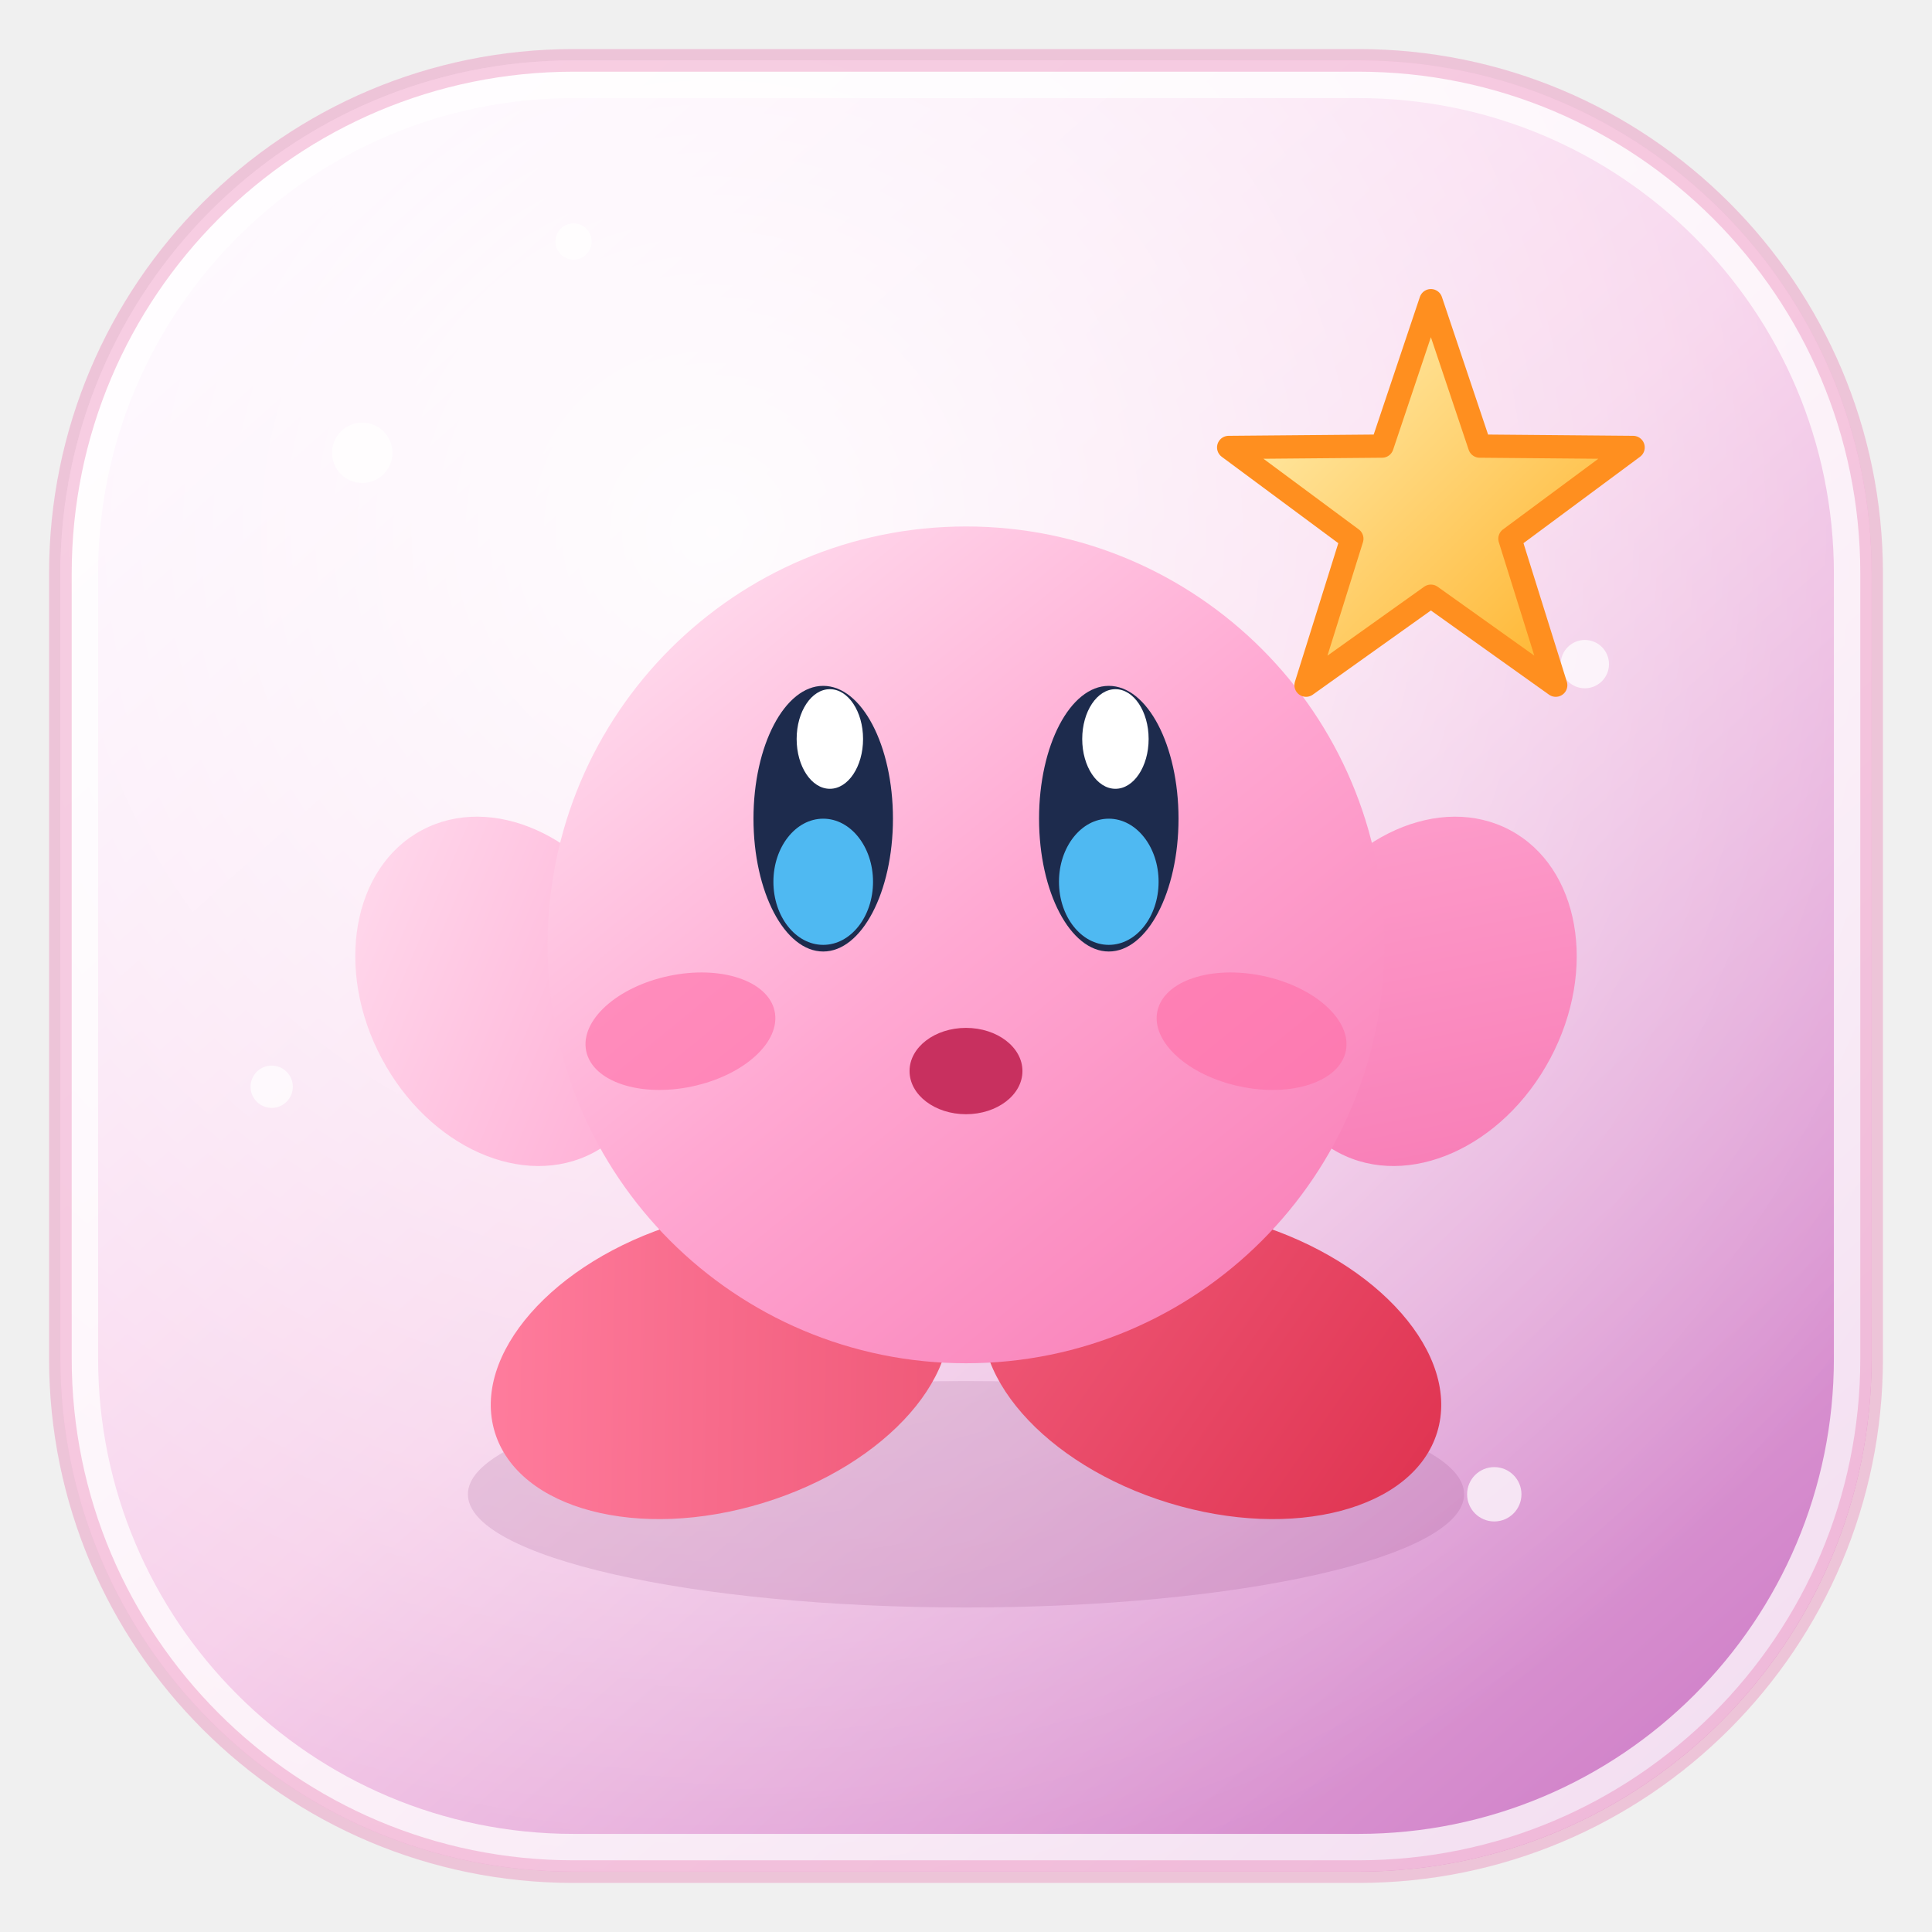
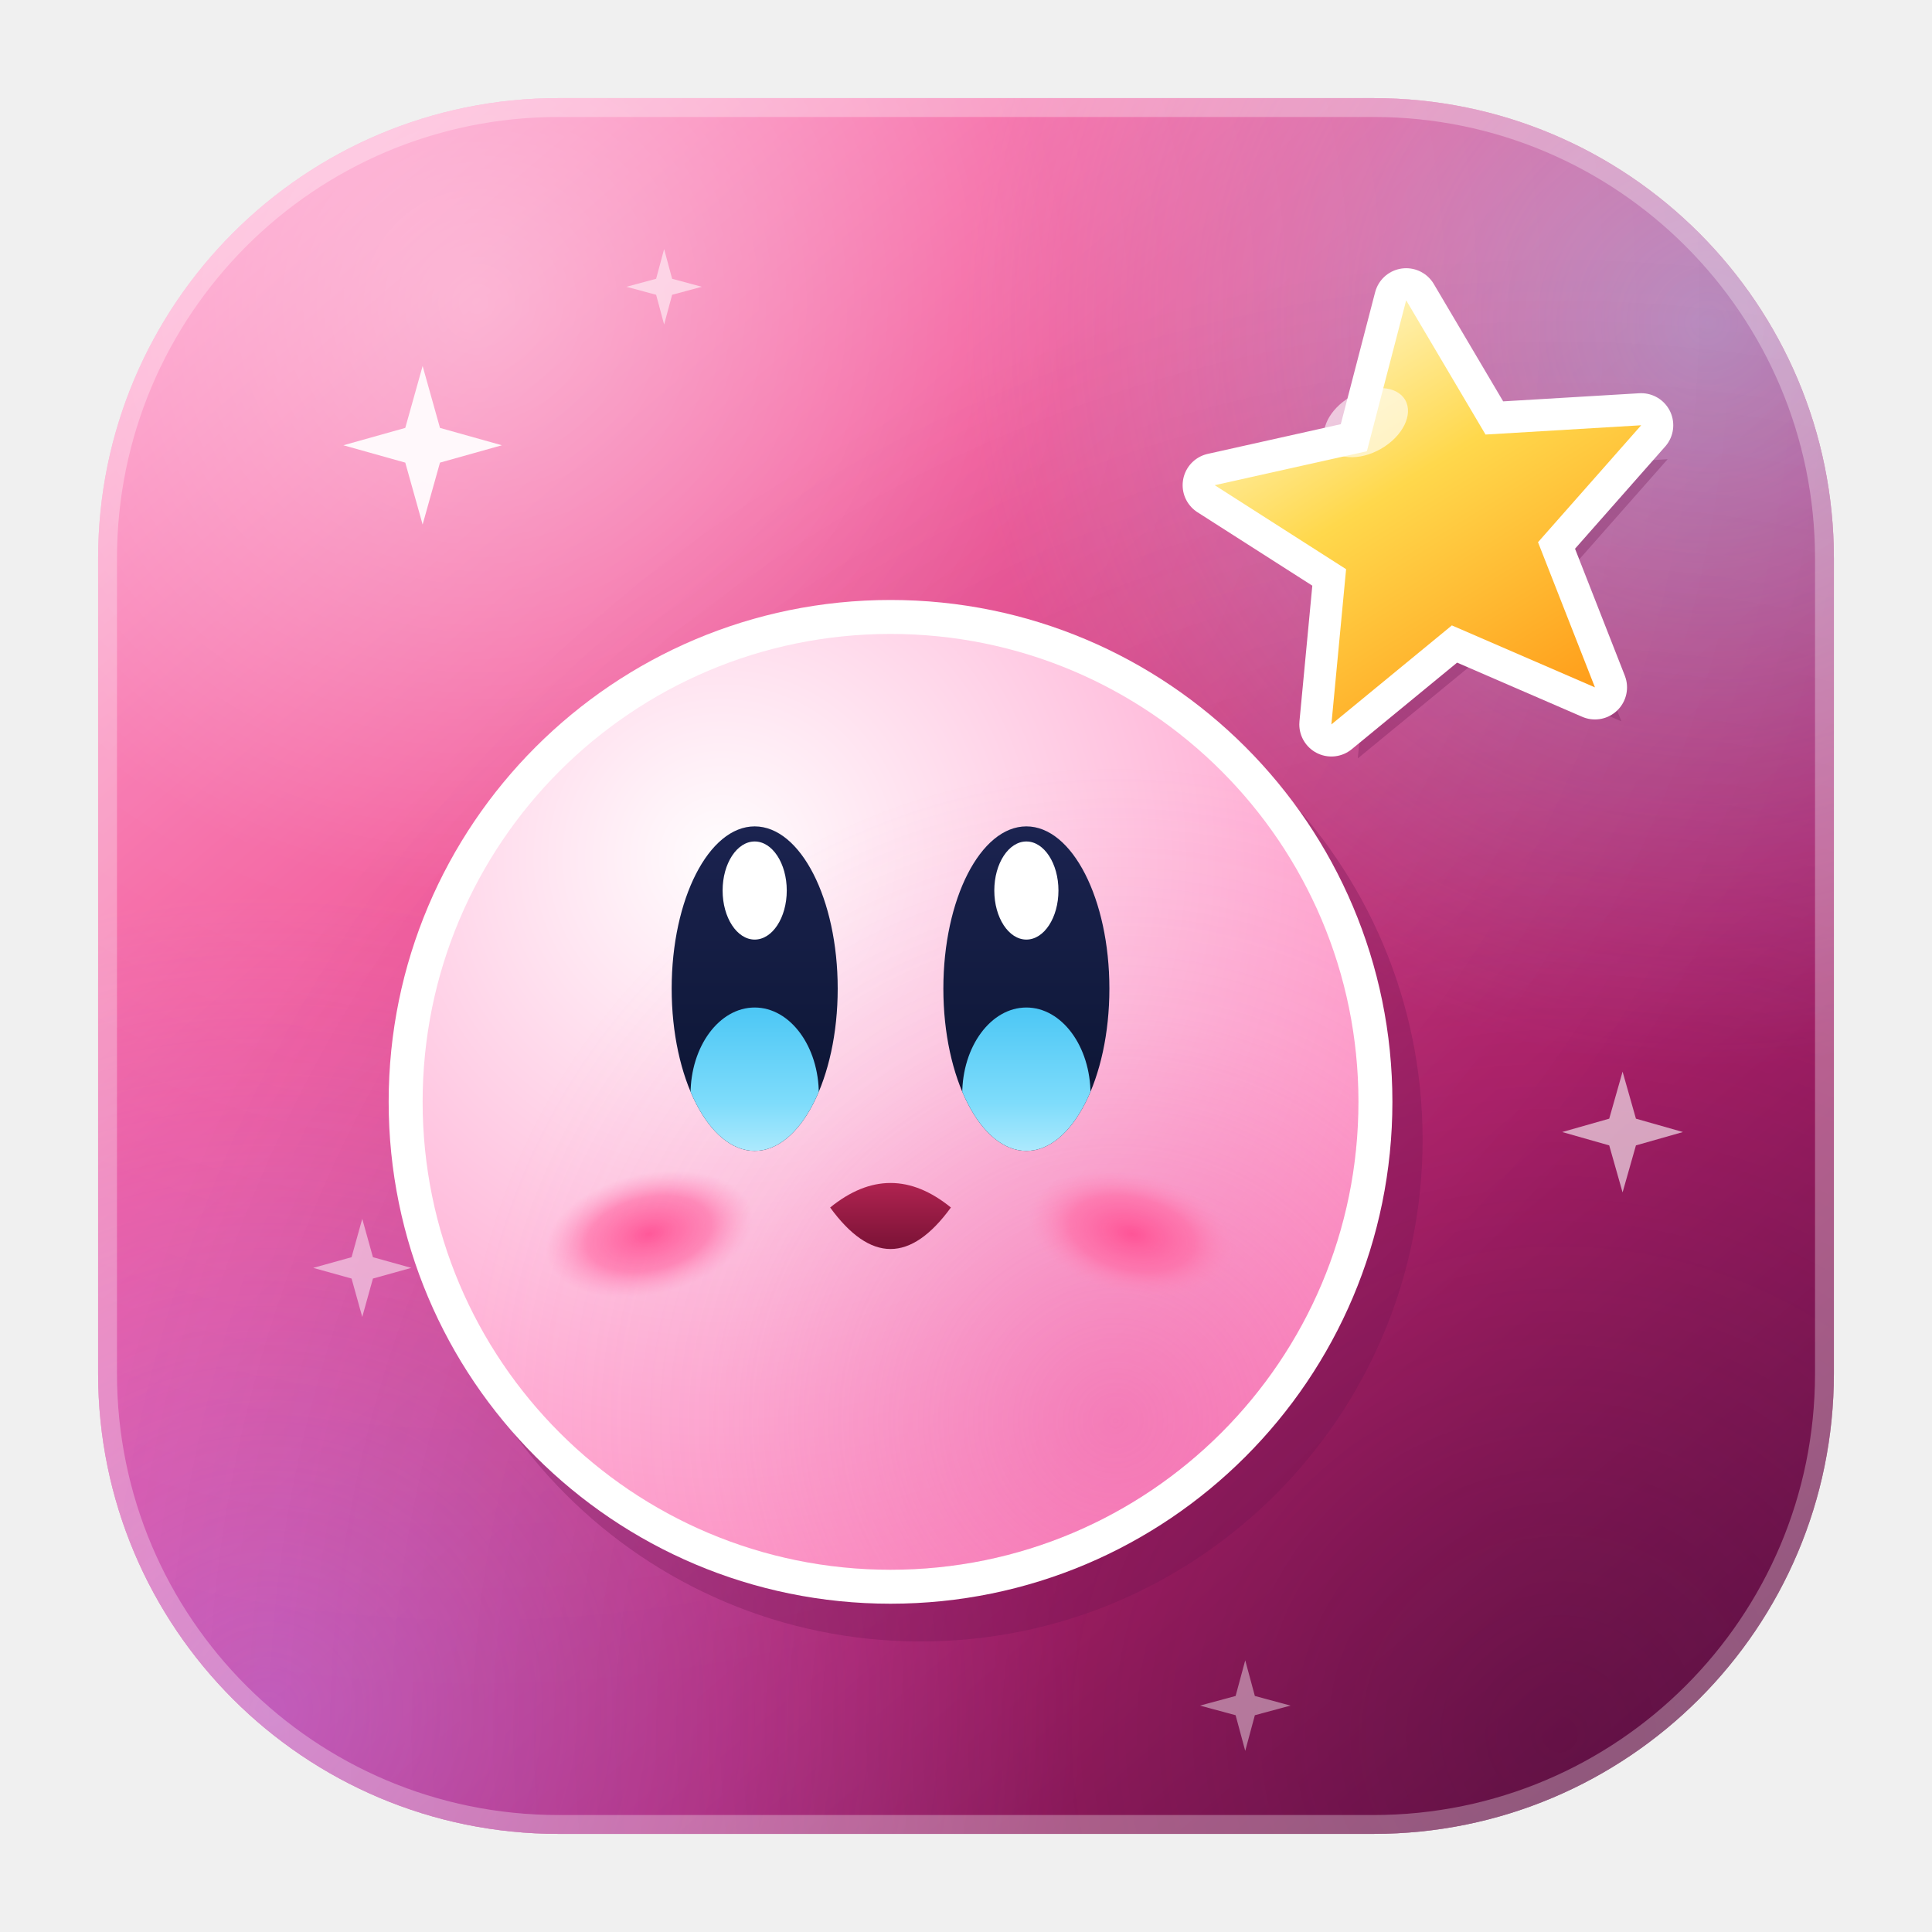
- <svg xmlns="http://www.w3.org/2000/svg" width="128" height="128" viewBox="0 0 128 128" role="img" aria-label="星之卡比图鉴">
+ <svg xmlns="http://www.w3.org/2000/svg" viewBox="0 0 512 512" width="512" height="512" role="img" aria-label="Kirby Catalog">
  <defs>
-     <linearGradient id="kcBadge" x1="14" y1="10" x2="112" y2="120" gradientUnits="userSpaceOnUse">
-       <stop offset="0" stop-color="#fdf4ff" />
-       <stop offset="0.5" stop-color="#f6cbe8" />
-       <stop offset="1" stop-color="#cf7fc8" />
+     <clipPath id="kcClip">
+       <rect x="26" y="26" width="460" height="460" rx="122" ry="122" />
+     </clipPath>
+     <linearGradient id="kcPlate" x1="0.06" y1="0" x2="0.92" y2="1">
+       <stop offset="0" stop-color="#FF9DCB" />
+       <stop offset="0.34" stop-color="#F14E93" />
+       <stop offset="0.70" stop-color="#C22475" />
+       <stop offset="1" stop-color="#6C1350" />
    </linearGradient>
-     <radialGradient id="kcGlow" cx="0.36" cy="0.26" r="0.78">
-       <stop offset="0" stop-color="#ffffff" stop-opacity="0.92" />
-       <stop offset="1" stop-color="#ffffff" stop-opacity="0" />
+     <radialGradient id="kcCyan" cx="0.5" cy="0.5" r="0.5">
+       <stop offset="0" stop-color="#8CE8FF" stop-opacity="0.46" />
+       <stop offset="1" stop-color="#8CE8FF" stop-opacity="0" />
    </radialGradient>
-     <linearGradient id="kcBody" x1="11" y1="8" x2="33" y2="35" gradientUnits="userSpaceOnUse">
-       <stop offset="0" stop-color="#ffe6f3" />
-       <stop offset="0.48" stop-color="#ffa8d2" />
-       <stop offset="1" stop-color="#f778b3" />
+     <radialGradient id="kcViolet" cx="0.5" cy="0.5" r="0.5">
+       <stop offset="0" stop-color="#B98CFF" stop-opacity="0.5" />
+       <stop offset="1" stop-color="#B98CFF" stop-opacity="0" />
+     </radialGradient>
+     <radialGradient id="kcSheen" cx="0.22" cy="0.12" r="0.8">
+       <stop offset="0" stop-color="#FFFFFF" stop-opacity="0.44" />
+       <stop offset="0.42" stop-color="#FFFFFF" stop-opacity="0.10" />
+       <stop offset="1" stop-color="#FFFFFF" stop-opacity="0" />
+     </radialGradient>
+     <radialGradient id="kcVig" cx="0.84" cy="0.94" r="0.85">
+       <stop offset="0" stop-color="#3E0A2C" stop-opacity="0.42" />
+       <stop offset="0.58" stop-color="#3E0A2C" stop-opacity="0.12" />
+       <stop offset="1" stop-color="#3E0A2C" stop-opacity="0" />
+     </radialGradient>
+     <radialGradient id="kcFace" cx="0.32" cy="0.24" r="0.90">
+       <stop offset="0" stop-color="#FFFDFE" />
+       <stop offset="0.28" stop-color="#FFDDED" />
+       <stop offset="0.64" stop-color="#FFB3D7" />
+       <stop offset="1" stop-color="#FF8FC2" />
+     </radialGradient>
+     <radialGradient id="kcFaceShade" cx="0.74" cy="0.84" r="0.7">
+       <stop offset="0" stop-color="#E4479A" stop-opacity="0.42" />
+       <stop offset="0.62" stop-color="#E4479A" stop-opacity="0.10" />
+       <stop offset="1" stop-color="#E4479A" stop-opacity="0" />
+     </radialGradient>
+     <radialGradient id="kcCheek" cx="0.5" cy="0.5" r="0.5">
+       <stop offset="0" stop-color="#FF4F93" stop-opacity="0.92" />
+       <stop offset="0.6" stop-color="#FF6BA5" stop-opacity="0.66" />
+       <stop offset="1" stop-color="#FF8CBC" stop-opacity="0" />
+     </radialGradient>
+     <linearGradient id="kcEye" x1="0.5" y1="0" x2="0.5" y2="1">
+       <stop offset="0" stop-color="#1B2350" />
+       <stop offset="0.58" stop-color="#111A3D" />
+       <stop offset="1" stop-color="#0B1230" />
    </linearGradient>
-     <linearGradient id="kcFoot" x1="8" y1="30" x2="36" y2="39" gradientUnits="userSpaceOnUse">
-       <stop offset="0" stop-color="#ff7d9e" />
-       <stop offset="1" stop-color="#df3350" />
+     <linearGradient id="kcIris" x1="0.5" y1="0" x2="0.5" y2="1">
+       <stop offset="0" stop-color="#4CC7F5" />
+       <stop offset="0.55" stop-color="#7EDCFB" />
+       <stop offset="1" stop-color="#C9F2FE" />
    </linearGradient>
-     <linearGradient id="kcStar" x1="30" y1="2" x2="42" y2="14" gradientUnits="userSpaceOnUse">
-       <stop offset="0" stop-color="#fff4bd" />
-       <stop offset="1" stop-color="#ffab1a" />
+     <linearGradient id="kcMouth" x1="0.5" y1="0" x2="0.5" y2="1">
+       <stop offset="0" stop-color="#B02350" />
+       <stop offset="1" stop-color="#7A1236" />
    </linearGradient>
+     <linearGradient id="kcStar" x1="0.2" y1="0" x2="0.82" y2="1">
+       <stop offset="0" stop-color="#FFF9D2" />
+       <stop offset="0.42" stop-color="#FFD84C" />
+       <stop offset="1" stop-color="#FF9A17" />
+     </linearGradient>
+     <clipPath id="kcEyeL">
+       <ellipse cx="200" cy="262" rx="22" ry="43" />
+     </clipPath>
+     <clipPath id="kcEyeR">
+       <ellipse cx="272" cy="262" rx="22" ry="43" />
+     </clipPath>
  </defs>
-   <rect x="4" y="4" width="120" height="120" rx="34" fill="url(#kcBadge)" />
-   <rect x="4" y="4" width="120" height="120" rx="34" fill="url(#kcGlow)" />
-   <rect x="5.25" y="5.25" width="117.5" height="117.5" rx="32.75" fill="none" stroke="#ffffff" stroke-opacity="0.75" stroke-width="2.5" />
-   <rect x="4" y="4" width="120" height="120" rx="34" fill="none" stroke="#e974ab" stroke-opacity="0.35" stroke-width="1.5" />
-   <g fill="#ffffff" opacity="0.72">
-     <circle cx="24" cy="30" r="2" />
-     <circle cx="105" cy="44" r="1.6" />
-     <circle cx="18" cy="72" r="1.4" />
-     <circle cx="99" cy="99" r="1.8" />
-     <circle cx="38" cy="16" r="1.2" />
+   <g clip-path="url(#kcClip)">
+     <rect x="26" y="26" width="460" height="460" rx="122" ry="122" fill="url(#kcPlate)" />
+     <circle cx="452" cy="86" r="196" fill="url(#kcCyan)" />
+     <circle cx="72" cy="452" r="214" fill="url(#kcViolet)" />
+     <rect x="26" y="26" width="460" height="460" rx="122" ry="122" fill="url(#kcSheen)" />
+     <rect x="26" y="26" width="460" height="460" rx="122" ry="122" fill="url(#kcVig)" />
+     <g fill="#FFFFFF">
+       <path d="M112.00 97.00L116.60 113.40L133.00 118.00L116.60 122.60L112.00 139.00L107.40 122.60L91.00 118.00L107.40 113.40Z" opacity="0.92" />
+       <path d="M430.00 284.00L433.54 296.46L446.00 300.00L433.54 303.54L430.00 316.00L426.46 303.54L414.00 300.00L426.46 296.46Z" opacity="0.6" />
+       <path d="M96.00 323.00L98.83 333.17L109.00 336.00L98.83 338.83L96.00 349.00L93.17 338.83L83.00 336.00L93.17 333.17Z" opacity="0.5" />
+       <path d="M330.00 440.00L332.55 449.45L342.00 452.00L332.55 454.55L330.00 464.00L327.45 454.55L318.00 452.00L327.45 449.45Z" opacity="0.42" />
+       <path d="M176.00 66.00L178.12 73.88L186.00 76.00L178.12 78.12L176.00 86.00L173.88 78.12L166.00 76.00L173.88 73.88Z" opacity="0.55" />
+     </g>
+     <g>
+       <path d="M379.65 88.58L400.68 124.16L441.93 121.70L414.59 152.69L429.68 191.16L391.76 174.74L359.83 200.98L363.73 159.84L328.91 137.58L369.24 128.58Z" fill="#6E1350" opacity="0.3" />
+       <path d="M372.65 79.58L393.68 115.16L434.93 112.70L407.59 143.69L422.68 182.16L384.76 165.74L352.83 191.98L356.73 150.84L321.91 128.58L362.24 119.58Z" fill="#FFFFFF" stroke="#FFFFFF" stroke-width="17" stroke-linejoin="round" />
+       <path d="M372.65 79.58L393.68 115.16L434.93 112.70L407.59 143.69L422.68 182.16L384.76 165.74L352.83 191.98L356.73 150.84L321.91 128.58L362.24 119.58Z" fill="url(#kcStar)" />
+       <ellipse cx="362" cy="112" rx="12" ry="8" fill="#FFFFFF" opacity="0.62" transform="rotate(-30 362 112)" />
+     </g>
+     <g>
+       <circle cx="244" cy="302" r="133" fill="#6E1350" opacity="0.3" />
+       <circle cx="236" cy="292" r="133" fill="#FFFFFF" />
+       <circle cx="236" cy="292" r="124" fill="url(#kcFace)" />
+       <circle cx="236" cy="292" r="124" fill="url(#kcFaceShade)" />
+       <ellipse cx="172" cy="327" rx="28" ry="16" fill="url(#kcCheek)" transform="rotate(-13 172 327)" />
+       <ellipse cx="300" cy="327" rx="28" ry="16" fill="url(#kcCheek)" transform="rotate(13 300 327)" />
+       <ellipse cx="200" cy="262" rx="22" ry="43" fill="url(#kcEye)" />
+       <ellipse cx="272" cy="262" rx="22" ry="43" fill="url(#kcEye)" />
+       <g clip-path="url(#kcEyeL)">
+         <ellipse cx="200" cy="290" rx="17" ry="23" fill="url(#kcIris)" />
+       </g>
+       <g clip-path="url(#kcEyeR)">
+         <ellipse cx="272" cy="290" rx="17" ry="23" fill="url(#kcIris)" />
+       </g>
+       <ellipse cx="200" cy="236" rx="8.5" ry="13" fill="#FFFFFF" />
+       <ellipse cx="272" cy="236" rx="8.5" ry="13" fill="#FFFFFF" />
+       <path d="M220 320 Q236 307 252 320 Q236 342 220 320 Z" fill="url(#kcMouth)" />
+     </g>
  </g>
-   <ellipse cx="64" cy="99" rx="33" ry="7.5" fill="#8a3d78" opacity="0.16" />
-   <g transform="translate(15.6 16.4) scale(2.2)">
-     <ellipse cx="14.6" cy="33.6" rx="7.1" ry="4.4" transform="rotate(-17 14.6 33.6)" fill="url(#kcFoot)" />
-     <ellipse cx="29.4" cy="33.6" rx="7.1" ry="4.4" transform="rotate(17 29.4 33.6)" fill="url(#kcFoot)" />
-     <ellipse cx="8.2" cy="22.4" rx="4.3" ry="5.5" transform="rotate(-28 8.2 22.4)" fill="url(#kcBody)" />
-     <ellipse cx="35.8" cy="22.4" rx="4.3" ry="5.5" transform="rotate(28 35.8 22.4)" fill="url(#kcBody)" />
-     <circle cx="22" cy="21" r="12.6" fill="url(#kcBody)" />
-     <ellipse cx="13.4" cy="23.6" rx="2.9" ry="1.7" transform="rotate(-12 13.4 23.6)" fill="#ff6fa8" opacity="0.62" />
-     <ellipse cx="30.6" cy="23.6" rx="2.9" ry="1.7" transform="rotate(12 30.6 23.6)" fill="#ff6fa8" opacity="0.62" />
-     <ellipse cx="17.7" cy="17.2" rx="2.1" ry="4" fill="#1d2b4d" />
-     <ellipse cx="26.3" cy="17.2" rx="2.1" ry="4" fill="#1d2b4d" />
-     <ellipse cx="17.7" cy="19.1" rx="1.5" ry="1.9" fill="#4fb9f2" />
-     <ellipse cx="26.3" cy="19.1" rx="1.5" ry="1.9" fill="#4fb9f2" />
-     <ellipse cx="17.9" cy="14.8" rx="1" ry="1.5" fill="#ffffff" />
-     <ellipse cx="26.5" cy="14.8" rx="1" ry="1.5" fill="#ffffff" />
-     <ellipse cx="22" cy="24.8" rx="1.7" ry="1.3" fill="#c8305f" />
-     <path d="M36 1.6L37.47 5.98L42.09 6.02L38.38 8.77L39.76 13.18L36 10.5L32.24 13.18L33.62 8.77L29.91 6.02L34.53 5.98Z" fill="url(#kcStar)" stroke="#ff8f1f" stroke-width="0.7" stroke-linejoin="round" />
-   </g>
+   <rect x="28.5" y="28.5" width="455" height="455" rx="119.5" ry="119.5" fill="none" stroke="#FFFFFF" stroke-opacity="0.3" stroke-width="5" />
</svg>
